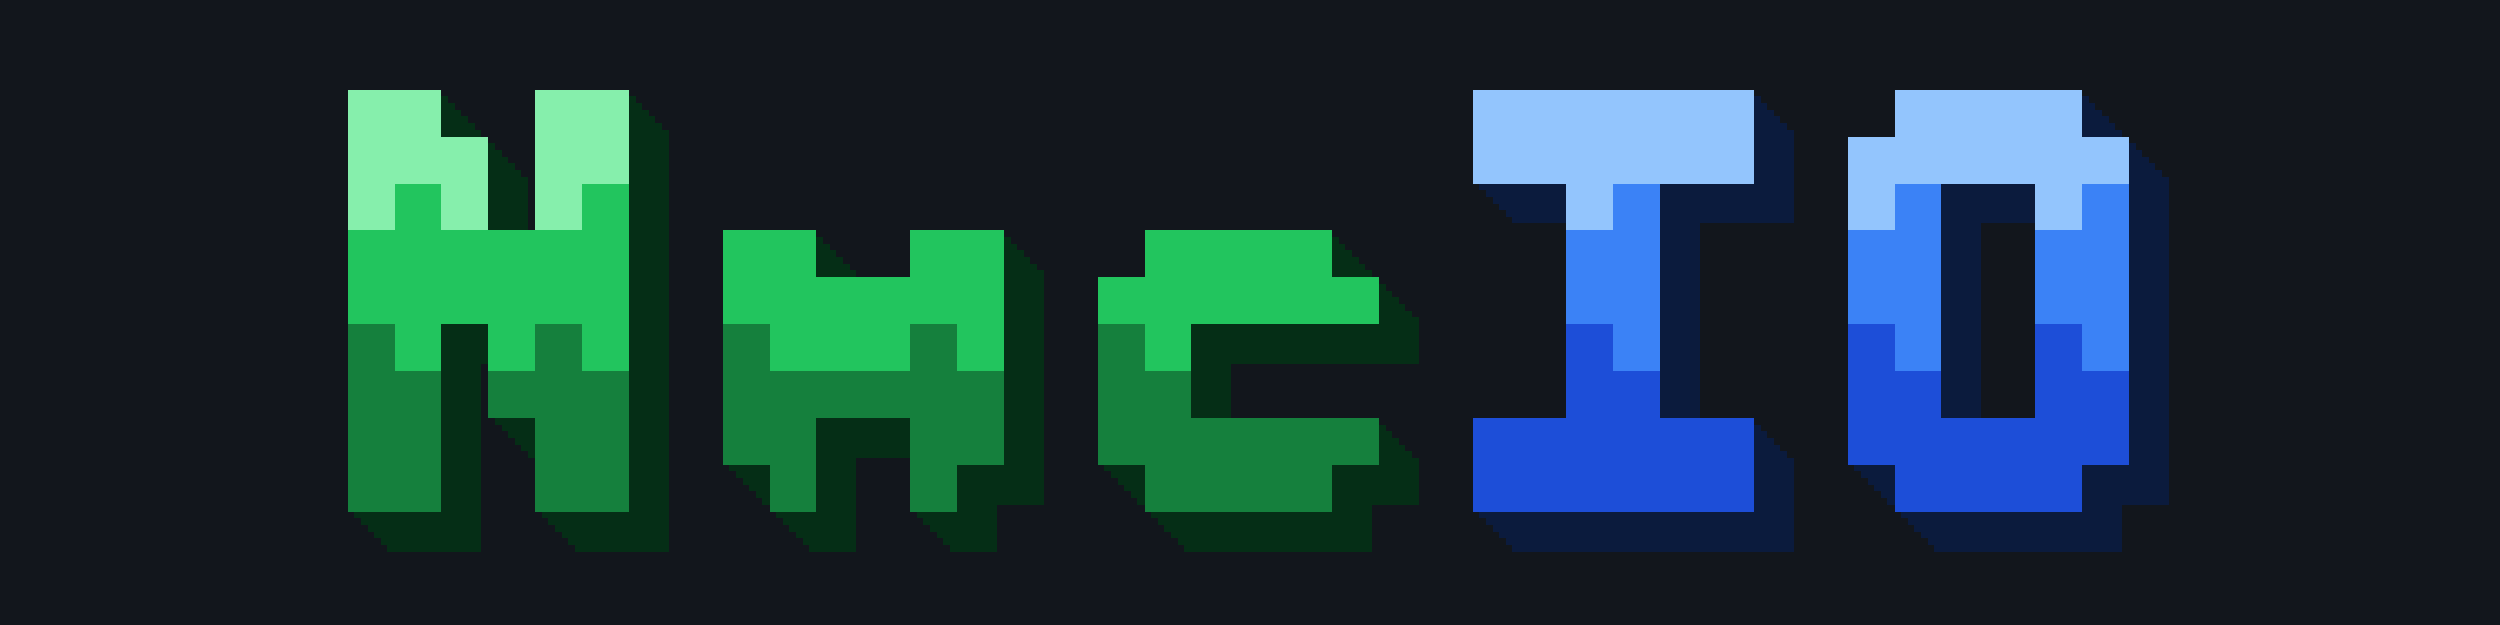
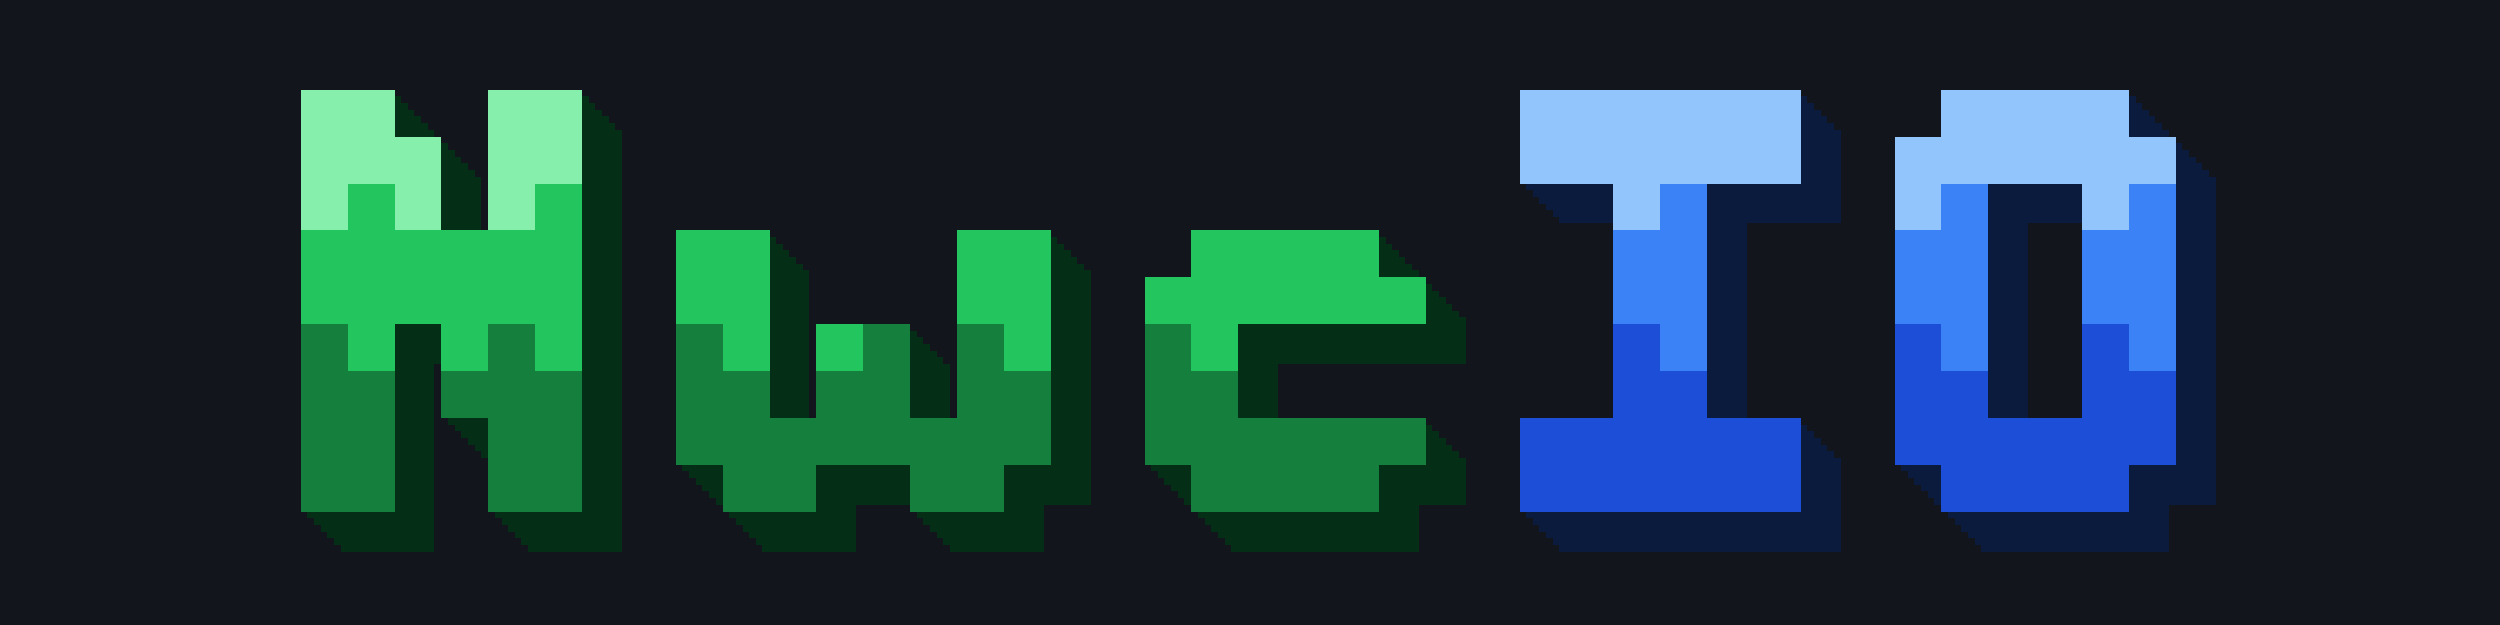
<svg xmlns="http://www.w3.org/2000/svg" viewBox="0 0 1280 320" width="1280" height="320" role="img">
  <rect width="1280" height="320" rx="0" fill="#12161C" />
  <g shape-rendering="crispEdges">
-     <path fill="#052E16" d="M181.4 49.4h48v24h-48zM277.4 49.4h48v24h-48zM181.4 73.4h72v24h-72zM277.4 73.4h48v24h-48zM181.4 97.4h72v24h-72zM277.4 97.4h48v24h-48zM181.4 121.4h144v24h-144zM181.4 145.4h144v24h-144zM181.4 169.4h48v24h-48zM253.4 169.4h72v24h-72zM181.4 193.4h48v24h-48zM253.4 193.4h72v24h-72zM181.4 217.4h48v24h-48zM277.4 217.4h48v24h-48zM181.4 241.4h48v24h-48zM277.4 241.4h48v24h-48zM184.8 52.8h48v24h-48zM280.8 52.8h48v24h-48zM184.8 76.8h72v24h-72zM280.8 76.8h48v24h-48zM184.8 100.8h72v24h-72zM280.8 100.8h48v24h-48zM184.8 124.8h144v24h-144zM184.8 148.8h144v24h-144zM184.8 172.8h48v24h-48zM256.8 172.8h72v24h-72zM184.8 196.8h48v24h-48zM256.8 196.8h72v24h-72zM184.8 220.8h48v24h-48zM280.8 220.8h48v24h-48zM184.8 244.8h48v24h-48zM280.8 244.8h48v24h-48zM188.2 56.2h48v24h-48zM284.2 56.2h48v24h-48zM188.2 80.2h72v24h-72zM284.2 80.2h48v24h-48zM188.2 104.2h72v24h-72zM284.2 104.2h48v24h-48zM188.2 128.2h144v24h-144zM188.2 152.2h144v24h-144zM188.2 176.2h48v24h-48zM260.2 176.2h72v24h-72zM188.2 200.2h48v24h-48zM260.2 200.2h72v24h-72zM188.2 224.2h48v24h-48zM284.2 224.2h48v24h-48zM188.2 248.2h48v24h-48zM284.2 248.2h48v24h-48zM191.6 59.6h48v24h-48zM287.6 59.6h48v24h-48zM191.6 83.6h72v24h-72zM287.6 83.6h48v24h-48zM191.6 107.6h72v24h-72zM287.6 107.6h48v24h-48zM191.6 131.6h144v24h-144zM191.6 155.6h144v24h-144zM191.6 179.6h48v24h-48zM263.6 179.6h72v24h-72zM191.6 203.6h48v24h-48zM263.6 203.6h72v24h-72zM191.6 227.6h48v24h-48zM287.6 227.6h48v24h-48zM191.6 251.6h48v24h-48zM287.6 251.6h48v24h-48zM195 63h48v24h-48zM291 63h48v24h-48zM195 87h72v24h-72zM291 87h48v24h-48zM195 111h72v24h-72zM291 111h48v24h-48zM195 135h144v24h-144zM195 159h144v24h-144zM195 183h48v24h-48zM267 183h72v24h-72zM195 207h48v24h-48zM267 207h72v24h-72zM195 231h48v24h-48zM291 231h48v24h-48zM195 255h48v24h-48zM291 255h48v24h-48zM198.4 66.4h48v24h-48zM294.4 66.4h48v24h-48zM198.4 90.4h72v24h-72zM294.4 90.4h48v24h-48zM198.4 114.4h72v24h-72zM294.4 114.4h48v24h-48zM198.4 138.4h144v24h-144zM198.4 162.4h144v24h-144zM198.4 186.4h48v24h-48zM270.4 186.4h72v24h-72zM198.4 210.4h48v24h-48zM270.4 210.4h72v24h-72zM198.4 234.4h48v24h-48zM294.4 234.4h48v24h-48zM198.4 258.4h48v24h-48zM294.4 258.4h48v24h-48zM373.4 121.4h48v24h-48zM469.4 121.4h48v24h-48zM373.4 145.4h144v24h-144zM373.4 169.4h144v24h-144zM373.4 193.4h144v24h-144zM373.4 217.4h48v24h-48zM469.4 217.4h48v24h-48zM397.4 241.4h24v24h-24zM469.4 241.4h24v24h-24zM376.8 124.8h48v24h-48zM472.8 124.8h48v24h-48zM376.8 148.8h144v24h-144zM376.8 172.8h144v24h-144zM376.8 196.8h144v24h-144zM376.8 220.8h48v24h-48zM472.8 220.8h48v24h-48zM400.8 244.8h24v24h-24zM472.8 244.8h24v24h-24zM380.2 128.2h48v24h-48zM476.2 128.2h48v24h-48zM380.2 152.2h144v24h-144zM380.2 176.2h144v24h-144zM380.2 200.2h144v24h-144zM380.2 224.2h48v24h-48zM476.2 224.2h48v24h-48zM404.2 248.2h24v24h-24zM476.2 248.2h24v24h-24zM383.6 131.6h48v24h-48zM479.6 131.6h48v24h-48zM383.6 155.6h144v24h-144zM383.6 179.6h144v24h-144zM383.6 203.6h144v24h-144zM383.6 227.6h48v24h-48zM479.6 227.6h48v24h-48zM407.6 251.6h24v24h-24zM479.6 251.6h24v24h-24zM387 135h48v24h-48zM483 135h48v24h-48zM387 159h144v24h-144zM387 183h144v24h-144zM387 207h144v24h-144zM387 231h48v24h-48zM483 231h48v24h-48zM411 255h24v24h-24zM483 255h24v24h-24zM390.4 138.4h48v24h-48zM486.4 138.4h48v24h-48zM390.4 162.4h144v24h-144zM390.4 186.4h144v24h-144zM390.4 210.4h144v24h-144zM390.4 234.4h48v24h-48zM486.4 234.4h48v24h-48zM414.4 258.4h24v24h-24zM486.4 258.4h24v24h-24zM589.4 121.4h96v24h-96zM565.4 145.4h144v24h-144zM565.4 169.4h48v24h-48zM565.4 193.4h48v24h-48zM565.4 217.4h144v24h-144zM589.4 241.4h96v24h-96zM592.8 124.8h96v24h-96zM568.8 148.8h144v24h-144zM568.8 172.8h48v24h-48zM568.8 196.8h48v24h-48zM568.8 220.8h144v24h-144zM592.8 244.8h96v24h-96zM596.2 128.2h96v24h-96zM572.2 152.2h144v24h-144zM572.2 176.2h48v24h-48zM572.2 200.2h48v24h-48zM572.2 224.2h144v24h-144zM596.2 248.2h96v24h-96zM599.6 131.6h96v24h-96zM575.6 155.6h144v24h-144zM575.6 179.6h48v24h-48zM575.6 203.6h48v24h-48zM575.6 227.6h144v24h-144zM599.6 251.6h96v24h-96zM603 135h96v24h-96zM579 159h144v24h-144zM579 183h48v24h-48zM579 207h48v24h-48zM579 231h144v24h-144zM603 255h96v24h-96zM606.4 138.4h96v24h-96zM582.4 162.4h144v24h-144zM582.4 186.4h48v24h-48zM582.4 210.4h48v24h-48zM582.4 234.4h144v24h-144zM606.4 258.4h96v24h-96z" />
-     <path fill="#86EFAC" d="M178 46h48v24h-48zM274 46h48v24h-48zM178 70h72v24h-72zM274 70h48v24h-48zM178 94h24v24h-24zM226 94h24v24h-24zM274 94h24v24h-24z" />
-     <path fill="#22C55E" d="M202 94h24v24h-24zM298 94h24v24h-24zM178 118h144v24h-144zM178 142h144v24h-144zM202 166h24v24h-24zM250 166h24v24h-24zM298 166h24v24h-24zM370 118h48v24h-48zM466 118h48v24h-48zM370 142h144v24h-144zM394 166h72v24h-72zM490 166h24v24h-24zM586 118h96v24h-96zM562 142h144v24h-144zM586 166h24v24h-24z" />
-     <path fill="#15803D" d="M178 166h24v24h-24zM274 166h24v24h-24zM178 190h48v24h-48zM250 190h72v24h-72zM178 214h48v24h-48zM274 214h48v24h-48zM178 238h48v24h-48zM274 238h48v24h-48zM370 166h24v24h-24zM466 166h24v24h-24zM370 190h144v24h-144zM370 214h48v24h-48zM466 214h48v24h-48zM394 238h24v24h-24zM466 238h24v24h-24zM562 166h24v24h-24zM562 190h48v24h-48zM562 214h144v24h-144zM586 238h96v24h-96z" />
-     <path fill="#0B1B3D" d="M757.4 49.4h144v24h-144zM757.4 73.4h144v24h-144zM805.4 97.4h48v24h-48zM805.4 121.4h48v24h-48zM805.4 145.4h48v24h-48zM805.4 169.4h48v24h-48zM805.4 193.4h48v24h-48zM757.4 217.4h144v24h-144zM757.4 241.4h144v24h-144zM760.8 52.8h144v24h-144zM760.8 76.8h144v24h-144zM808.8 100.8h48v24h-48zM808.8 124.8h48v24h-48zM808.8 148.8h48v24h-48zM808.8 172.8h48v24h-48zM808.8 196.8h48v24h-48zM760.8 220.8h144v24h-144zM760.8 244.8h144v24h-144zM764.2 56.2h144v24h-144zM764.2 80.2h144v24h-144zM812.2 104.2h48v24h-48zM812.2 128.2h48v24h-48zM812.2 152.2h48v24h-48zM812.2 176.2h48v24h-48zM812.2 200.2h48v24h-48zM764.2 224.2h144v24h-144zM764.2 248.2h144v24h-144zM767.6 59.6h144v24h-144zM767.6 83.6h144v24h-144zM815.6 107.6h48v24h-48zM815.6 131.6h48v24h-48zM815.6 155.6h48v24h-48zM815.6 179.6h48v24h-48zM815.6 203.6h48v24h-48zM767.6 227.6h144v24h-144zM767.6 251.6h144v24h-144zM771 63h144v24h-144zM771 87h144v24h-144zM819 111h48v24h-48zM819 135h48v24h-48zM819 159h48v24h-48zM819 183h48v24h-48zM819 207h48v24h-48zM771 231h144v24h-144zM771 255h144v24h-144zM774.4 66.4h144v24h-144zM774.4 90.4h144v24h-144zM822.4 114.4h48v24h-48zM822.4 138.4h48v24h-48zM822.4 162.4h48v24h-48zM822.4 186.4h48v24h-48zM822.4 210.4h48v24h-48zM774.4 234.4h144v24h-144zM774.4 258.4h144v24h-144zM973.4 49.4h96v24h-96zM949.4 73.4h144v24h-144zM949.4 97.4h48v24h-48zM1045.4 97.4h48v24h-48zM949.4 121.4h48v24h-48zM1045.4 121.4h48v24h-48zM949.4 145.4h48v24h-48zM1045.4 145.4h48v24h-48zM949.4 169.4h48v24h-48zM1045.4 169.4h48v24h-48zM949.4 193.4h48v24h-48zM1045.4 193.4h48v24h-48zM949.4 217.4h144v24h-144zM973.4 241.4h96v24h-96zM976.8 52.8h96v24h-96zM952.8 76.8h144v24h-144zM952.8 100.8h48v24h-48zM1048.8 100.8h48v24h-48zM952.8 124.8h48v24h-48zM1048.8 124.8h48v24h-48zM952.8 148.8h48v24h-48zM1048.8 148.8h48v24h-48zM952.8 172.8h48v24h-48zM1048.8 172.8h48v24h-48zM952.8 196.8h48v24h-48zM1048.8 196.8h48v24h-48zM952.8 220.8h144v24h-144zM976.8 244.8h96v24h-96zM980.2 56.2h96v24h-96zM956.2 80.2h144v24h-144zM956.2 104.2h48v24h-48zM1052.2 104.2h48v24h-48zM956.2 128.2h48v24h-48zM1052.2 128.2h48v24h-48zM956.2 152.2h48v24h-48zM1052.2 152.2h48v24h-48zM956.2 176.2h48v24h-48zM1052.2 176.2h48v24h-48zM956.2 200.2h48v24h-48zM1052.2 200.2h48v24h-48zM956.2 224.2h144v24h-144zM980.2 248.2h96v24h-96zM983.6 59.6h96v24h-96zM959.6 83.6h144v24h-144zM959.6 107.6h48v24h-48zM1055.6 107.6h48v24h-48zM959.6 131.6h48v24h-48zM1055.6 131.6h48v24h-48zM959.6 155.6h48v24h-48zM1055.6 155.6h48v24h-48zM959.6 179.6h48v24h-48zM1055.6 179.6h48v24h-48zM959.6 203.6h48v24h-48zM1055.6 203.6h48v24h-48zM959.6 227.6h144v24h-144zM983.6 251.6h96v24h-96zM987 63h96v24h-96zM963 87h144v24h-144zM963 111h48v24h-48zM1059 111h48v24h-48zM963 135h48v24h-48zM1059 135h48v24h-48zM963 159h48v24h-48zM1059 159h48v24h-48zM963 183h48v24h-48zM1059 183h48v24h-48zM963 207h48v24h-48zM1059 207h48v24h-48zM963 231h144v24h-144zM987 255h96v24h-96zM990.4 66.4h96v24h-96zM966.4 90.4h144v24h-144zM966.4 114.4h48v24h-48zM1062.4 114.4h48v24h-48zM966.4 138.4h48v24h-48zM1062.4 138.4h48v24h-48zM966.4 162.4h48v24h-48zM1062.4 162.4h48v24h-48zM966.4 186.4h48v24h-48zM1062.4 186.4h48v24h-48zM966.4 210.4h48v24h-48zM1062.4 210.4h48v24h-48zM966.4 234.4h144v24h-144zM990.4 258.4h96v24h-96z" />
-     <path fill="#93C5FD" d="M754 46h144v24h-144zM754 70h144v24h-144zM802 94h24v24h-24zM970 46h96v24h-96zM946 70h144v24h-144zM946 94h24v24h-24zM1042 94h24v24h-24z" />
-     <path fill="#3B82F6" d="M826 94h24v24h-24zM802 118h48v24h-48zM802 142h48v24h-48zM826 166h24v24h-24zM970 94h24v24h-24zM1066 94h24v24h-24zM946 118h48v24h-48zM1042 118h48v24h-48zM946 142h48v24h-48zM1042 142h48v24h-48zM970 166h24v24h-24zM1066 166h24v24h-24z" />
-     <path fill="#1D4ED8" d="M802 166h24v24h-24zM802 190h48v24h-48zM754 214h144v24h-144zM754 238h144v24h-144zM946 166h24v24h-24zM1042 166h24v24h-24zM946 190h48v24h-48zM1042 190h48v24h-48zM946 214h144v24h-144zM970 238h96v24h-96z" />
+     <path fill="#052E16" d="M157.4 49.4h48v24h-48zM253.4 49.4h48v24h-48zM157.4 73.4h72v24h-72zM253.4 73.4h48v24h-48zM157.4 97.4h72v24h-72zM253.4 97.4h48v24h-48zM157.4 121.4h144v24h-144zM157.4 145.4h144v24h-144zM157.4 169.4h48v24h-48zM229.4 169.4h72v24h-72zM157.4 193.4h48v24h-48zM229.4 193.4h72v24h-72zM157.4 217.4h48v24h-48zM253.4 217.4h48v24h-48zM157.4 241.4h48v24h-48zM253.4 241.4h48v24h-48zM160.8 52.8h48v24h-48zM256.8 52.8h48v24h-48zM160.8 76.8h72v24h-72zM256.8 76.8h48v24h-48zM160.8 100.8h72v24h-72zM256.8 100.8h48v24h-48zM160.8 124.8h144v24h-144zM160.8 148.8h144v24h-144zM160.8 172.8h48v24h-48zM232.8 172.8h72v24h-72zM160.8 196.8h48v24h-48zM232.8 196.8h72v24h-72zM160.8 220.8h48v24h-48zM256.8 220.8h48v24h-48zM160.8 244.8h48v24h-48zM256.8 244.8h48v24h-48zM164.2 56.2h48v24h-48zM260.2 56.2h48v24h-48zM164.2 80.2h72v24h-72zM260.2 80.2h48v24h-48zM164.2 104.2h72v24h-72zM260.2 104.2h48v24h-48zM164.2 128.2h144v24h-144zM164.2 152.2h144v24h-144zM164.2 176.2h48v24h-48zM236.2 176.2h72v24h-72zM164.2 200.2h48v24h-48zM236.2 200.2h72v24h-72zM164.2 224.2h48v24h-48zM260.2 224.2h48v24h-48zM164.2 248.2h48v24h-48zM260.2 248.2h48v24h-48zM167.6 59.6h48v24h-48zM263.6 59.6h48v24h-48zM167.6 83.6h72v24h-72zM263.6 83.6h48v24h-48zM167.6 107.6h72v24h-72zM263.6 107.6h48v24h-48zM167.6 131.6h144v24h-144zM167.6 155.6h144v24h-144zM167.6 179.6h48v24h-48zM239.6 179.6h72v24h-72zM167.6 203.6h48v24h-48zM239.6 203.6h72v24h-72zM167.6 227.6h48v24h-48zM263.6 227.6h48v24h-48zM167.6 251.6h48v24h-48zM263.6 251.6h48v24h-48zM171 63h48v24h-48zM267 63h48v24h-48zM171 87h72v24h-72zM267 87h48v24h-48zM171 111h72v24h-72zM267 111h48v24h-48zM171 135h144v24h-144zM171 159h144v24h-144zM171 183h48v24h-48zM243 183h72v24h-72zM171 207h48v24h-48zM243 207h72v24h-72zM171 231h48v24h-48zM267 231h48v24h-48zM171 255h48v24h-48zM267 255h48v24h-48zM174.4 66.4h48v24h-48zM270.4 66.4h48v24h-48zM174.4 90.4h72v24h-72zM270.4 90.4h48v24h-48zM174.4 114.4h72v24h-72zM270.4 114.4h48v24h-48zM174.4 138.4h144v24h-144zM174.4 162.4h144v24h-144zM174.4 186.4h48v24h-48zM246.4 186.4h72v24h-72zM174.4 210.4h48v24h-48zM246.4 210.4h72v24h-72zM174.4 234.4h48v24h-48zM270.4 234.4h48v24h-48zM174.4 258.4h48v24h-48zM270.4 258.4h48v24h-48zM349.4 121.4h48v24h-48zM493.4 121.4h48v24h-48zM349.4 145.4h48v24h-48zM493.4 145.4h48v24h-48zM349.4 169.4h48v24h-48zM421.4 169.4h48v24h-48zM493.4 169.4h48v24h-48zM349.4 193.4h48v24h-48zM421.4 193.4h48v24h-48zM493.4 193.4h48v24h-48zM349.4 217.4h192v24h-192zM373.4 241.4h48v24h-48zM469.4 241.4h48v24h-48zM352.8 124.8h48v24h-48zM496.8 124.8h48v24h-48zM352.8 148.8h48v24h-48zM496.8 148.8h48v24h-48zM352.8 172.8h48v24h-48zM424.8 172.8h48v24h-48zM496.8 172.8h48v24h-48zM352.8 196.8h48v24h-48zM424.8 196.8h48v24h-48zM496.8 196.8h48v24h-48zM352.8 220.8h192v24h-192zM376.8 244.8h48v24h-48zM472.8 244.8h48v24h-48zM356.2 128.2h48v24h-48zM500.2 128.2h48v24h-48zM356.2 152.2h48v24h-48zM500.2 152.2h48v24h-48zM356.2 176.2h48v24h-48zM428.2 176.2h48v24h-48zM500.2 176.2h48v24h-48zM356.2 200.2h48v24h-48zM428.2 200.2h48v24h-48zM500.2 200.2h48v24h-48zM356.2 224.2h192v24h-192zM380.2 248.2h48v24h-48zM476.2 248.2h48v24h-48zM359.6 131.6h48v24h-48zM503.6 131.6h48v24h-48zM359.6 155.6h48v24h-48zM503.6 155.6h48v24h-48zM359.6 179.6h48v24h-48zM431.6 179.6h48v24h-48zM503.6 179.6h48v24h-48zM359.6 203.6h48v24h-48zM431.6 203.6h48v24h-48zM503.6 203.6h48v24h-48zM359.6 227.6h192v24h-192zM383.6 251.6h48v24h-48zM479.6 251.6h48v24h-48zM363 135h48v24h-48zM507 135h48v24h-48zM363 159h48v24h-48zM507 159h48v24h-48zM363 183h48v24h-48zM435 183h48v24h-48zM507 183h48v24h-48zM363 207h48v24h-48zM435 207h48v24h-48zM507 207h48v24h-48zM363 231h192v24h-192zM387 255h48v24h-48zM483 255h48v24h-48zM366.4 138.4h48v24h-48zM510.4 138.4h48v24h-48zM366.4 162.4h48v24h-48zM510.4 162.4h48v24h-48zM366.4 186.4h48v24h-48zM438.4 186.4h48v24h-48zM510.4 186.4h48v24h-48zM366.4 210.4h48v24h-48zM438.4 210.4h48v24h-48zM510.4 210.4h48v24h-48zM366.4 234.4h192v24h-192zM390.4 258.4h48v24h-48zM486.4 258.4h48v24h-48zM613.4 121.4h96v24h-96zM589.4 145.4h144v24h-144zM589.4 169.4h48v24h-48zM589.4 193.4h48v24h-48zM589.4 217.4h144v24h-144zM613.4 241.4h96v24h-96zM616.8 124.8h96v24h-96zM592.8 148.8h144v24h-144zM592.8 172.8h48v24h-48zM592.8 196.8h48v24h-48zM592.8 220.8h144v24h-144zM616.8 244.8h96v24h-96zM620.2 128.2h96v24h-96zM596.2 152.2h144v24h-144zM596.2 176.2h48v24h-48zM596.2 200.2h48v24h-48zM596.2 224.2h144v24h-144zM620.2 248.2h96v24h-96zM623.6 131.6h96v24h-96zM599.6 155.6h144v24h-144zM599.6 179.6h48v24h-48zM599.6 203.6h48v24h-48zM599.6 227.6h144v24h-144zM623.6 251.6h96v24h-96zM627 135h96v24h-96zM603 159h144v24h-144zM603 183h48v24h-48zM603 207h48v24h-48zM603 231h144v24h-144zM627 255h96v24h-96zM630.4 138.4h96v24h-96zM606.4 162.4h144v24h-144zM606.4 186.4h48v24h-48zM606.4 210.4h48v24h-48zM606.4 234.4h144v24h-144zM630.4 258.4h96v24h-96z" />
+     <path fill="#86EFAC" d="M154 46h48v24h-48zM250 46h48v24h-48zM154 70h72v24h-72zM250 70h48v24h-48zM154 94h24v24h-24zM202 94h24v24h-24zM250 94h24v24h-24z" />
+     <path fill="#22C55E" d="M178 94h24v24h-24zM274 94h24v24h-24zM154 118h144v24h-144zM154 142h144v24h-144zM178 166h24v24h-24zM226 166h24v24h-24zM274 166h24v24h-24zM346 118h48v24h-48zM490 118h48v24h-48zM346 142h48v24h-48zM490 142h48v24h-48zM370 166h24v24h-24zM418 166h24v24h-24zM514 166h24v24h-24zM610 118h96v24h-96zM586 142h144v24h-144zM610 166h24v24h-24z" />
+     <path fill="#15803D" d="M154 166h24v24h-24zM250 166h24v24h-24zM154 190h48v24h-48zM226 190h72v24h-72zM154 214h48v24h-48zM250 214h48v24h-48zM154 238h48v24h-48zM250 238h48v24h-48zM346 166h24v24h-24zM442 166h24v24h-24zM490 166h24v24h-24zM346 190h48v24h-48zM418 190h48v24h-48zM490 190h48v24h-48zM346 214h192v24h-192zM370 238h48v24h-48zM466 238h48v24h-48zM586 166h24v24h-24zM586 190h48v24h-48zM586 214h144v24h-144zM610 238h96v24h-96z" />
+     <path fill="#0B1B3D" d="M781.4 49.4h144v24h-144zM781.4 73.4h144v24h-144zM829.4 97.4h48v24h-48zM829.4 121.4h48v24h-48zM829.4 145.4h48v24h-48zM829.4 169.4h48v24h-48zM829.4 193.4h48v24h-48zM781.4 217.4h144v24h-144zM781.4 241.4h144v24h-144zM784.8 52.8h144v24h-144zM784.8 76.8h144v24h-144zM832.8 100.8h48v24h-48zM832.8 124.8h48v24h-48zM832.8 148.8h48v24h-48zM832.8 172.8h48v24h-48zM832.8 196.8h48v24h-48zM784.8 220.8h144v24h-144zM784.8 244.8h144v24h-144zM788.2 56.2h144v24h-144zM788.2 80.2h144v24h-144zM836.2 104.2h48v24h-48zM836.2 128.2h48v24h-48zM836.2 152.2h48v24h-48zM836.2 176.2h48v24h-48zM836.2 200.2h48v24h-48zM788.2 224.2h144v24h-144zM788.2 248.2h144v24h-144zM791.6 59.6h144v24h-144zM791.6 83.6h144v24h-144zM839.6 107.6h48v24h-48zM839.6 131.6h48v24h-48zM839.6 155.6h48v24h-48zM839.6 179.6h48v24h-48zM839.6 203.6h48v24h-48zM791.6 227.6h144v24h-144zM791.6 251.6h144v24h-144zM795 63h144v24h-144zM795 87h144v24h-144zM843 111h48v24h-48zM843 135h48v24h-48zM843 159h48v24h-48zM843 183h48v24h-48zM843 207h48v24h-48zM795 231h144v24h-144zM795 255h144v24h-144zM798.4 66.4h144v24h-144zM798.4 90.4h144v24h-144zM846.4 114.4h48v24h-48zM846.4 138.4h48v24h-48zM846.4 162.4h48v24h-48zM846.4 186.4h48v24h-48zM846.4 210.4h48v24h-48zM798.4 234.4h144v24h-144zM798.4 258.4h144v24h-144zM997.4 49.4h96v24h-96zM973.4 73.4h144v24h-144zM973.4 97.4h48v24h-48zM1069.4 97.4h48v24h-48zM973.4 121.4h48v24h-48zM1069.4 121.4h48v24h-48zM973.4 145.4h48v24h-48zM1069.4 145.4h48v24h-48zM973.4 169.4h48v24h-48zM1069.4 169.4h48v24h-48zM973.4 193.4h48v24h-48zM1069.4 193.4h48v24h-48zM973.4 217.4h144v24h-144zM997.4 241.4h96v24h-96zM1000.8 52.8h96v24h-96zM976.8 76.8h144v24h-144zM976.8 100.8h48v24h-48zM1072.8 100.8h48v24h-48zM976.8 124.8h48v24h-48zM1072.8 124.8h48v24h-48zM976.8 148.8h48v24h-48zM1072.8 148.8h48v24h-48zM976.8 172.8h48v24h-48zM1072.8 172.8h48v24h-48zM976.8 196.8h48v24h-48zM1072.8 196.8h48v24h-48zM976.8 220.8h144v24h-144zM1000.8 244.8h96v24h-96zM1004.2 56.2h96v24h-96zM980.2 80.2h144v24h-144zM980.2 104.2h48v24h-48zM1076.2 104.2h48v24h-48zM980.2 128.2h48v24h-48zM1076.2 128.2h48v24h-48zM980.2 152.2h48v24h-48zM1076.2 152.2h48v24h-48zM980.2 176.2h48v24h-48zM1076.2 176.2h48v24h-48zM980.2 200.2h48v24h-48zM1076.2 200.2h48v24h-48zM980.2 224.2h144v24h-144zM1004.2 248.2h96v24h-96zM1007.6 59.6h96v24h-96zM983.6 83.6h144v24h-144zM983.6 107.6h48v24h-48zM1079.6 107.6h48v24h-48zM983.6 131.6h48v24h-48zM1079.6 131.6h48v24h-48zM983.6 155.6h48v24h-48zM1079.6 155.6h48v24h-48zM983.6 179.6h48v24h-48zM1079.6 179.6h48v24h-48zM983.6 203.6h48v24h-48zM1079.6 203.6h48v24h-48zM983.6 227.6h144v24h-144zM1007.6 251.6h96v24h-96zM1011 63h96v24h-96zM987 87h144v24h-144zM987 111h48v24h-48zM1083 111h48v24h-48zM987 135h48v24h-48zM1083 135h48v24h-48zM987 159h48v24h-48zM1083 159h48v24h-48zM987 183h48v24h-48zM1083 183h48v24h-48zM987 207h48v24h-48zM1083 207h48v24h-48zM987 231h144v24h-144zM1011 255h96v24h-96zM1014.4 66.4h96v24h-96zM990.4 90.4h144v24h-144zM990.4 114.4h48v24h-48zM1086.4 114.4h48v24h-48zM990.4 138.4h48v24h-48zM1086.4 138.4h48v24h-48zM990.4 162.4h48v24h-48zM1086.4 162.4h48v24h-48zM990.4 186.4h48v24h-48zM1086.4 186.4h48v24h-48zM990.4 210.4h48v24h-48zM1086.4 210.4h48v24h-48zM990.4 234.4h144v24h-144zM1014.4 258.4h96v24h-96z" />
+     <path fill="#93C5FD" d="M778 46h144v24h-144zM778 70h144v24h-144zM826 94h24v24h-24zM994 46h96v24h-96zM970 70h144v24h-144zM970 94h24v24h-24zM1066 94h24v24h-24z" />
+     <path fill="#3B82F6" d="M850 94h24v24h-24zM826 118h48v24h-48zM826 142h48v24h-48zM850 166h24v24h-24zM994 94h24v24h-24zM1090 94h24v24h-24zM970 118h48v24h-48zM1066 118h48v24h-48zM970 142h48v24h-48zM1066 142h48v24h-48zM994 166h24v24h-24zM1090 166h24v24h-24z" />
+     <path fill="#1D4ED8" d="M826 166h24v24h-24zM826 190h48v24h-48zM778 214h144v24h-144zM778 238h144v24h-144zM970 166h24v24h-24zM1066 166h24v24h-24zM970 190h48v24h-48zM1066 190h48v24h-48zM970 214h144v24h-144zM994 238h96v24h-96z" />
  </g>
</svg>
